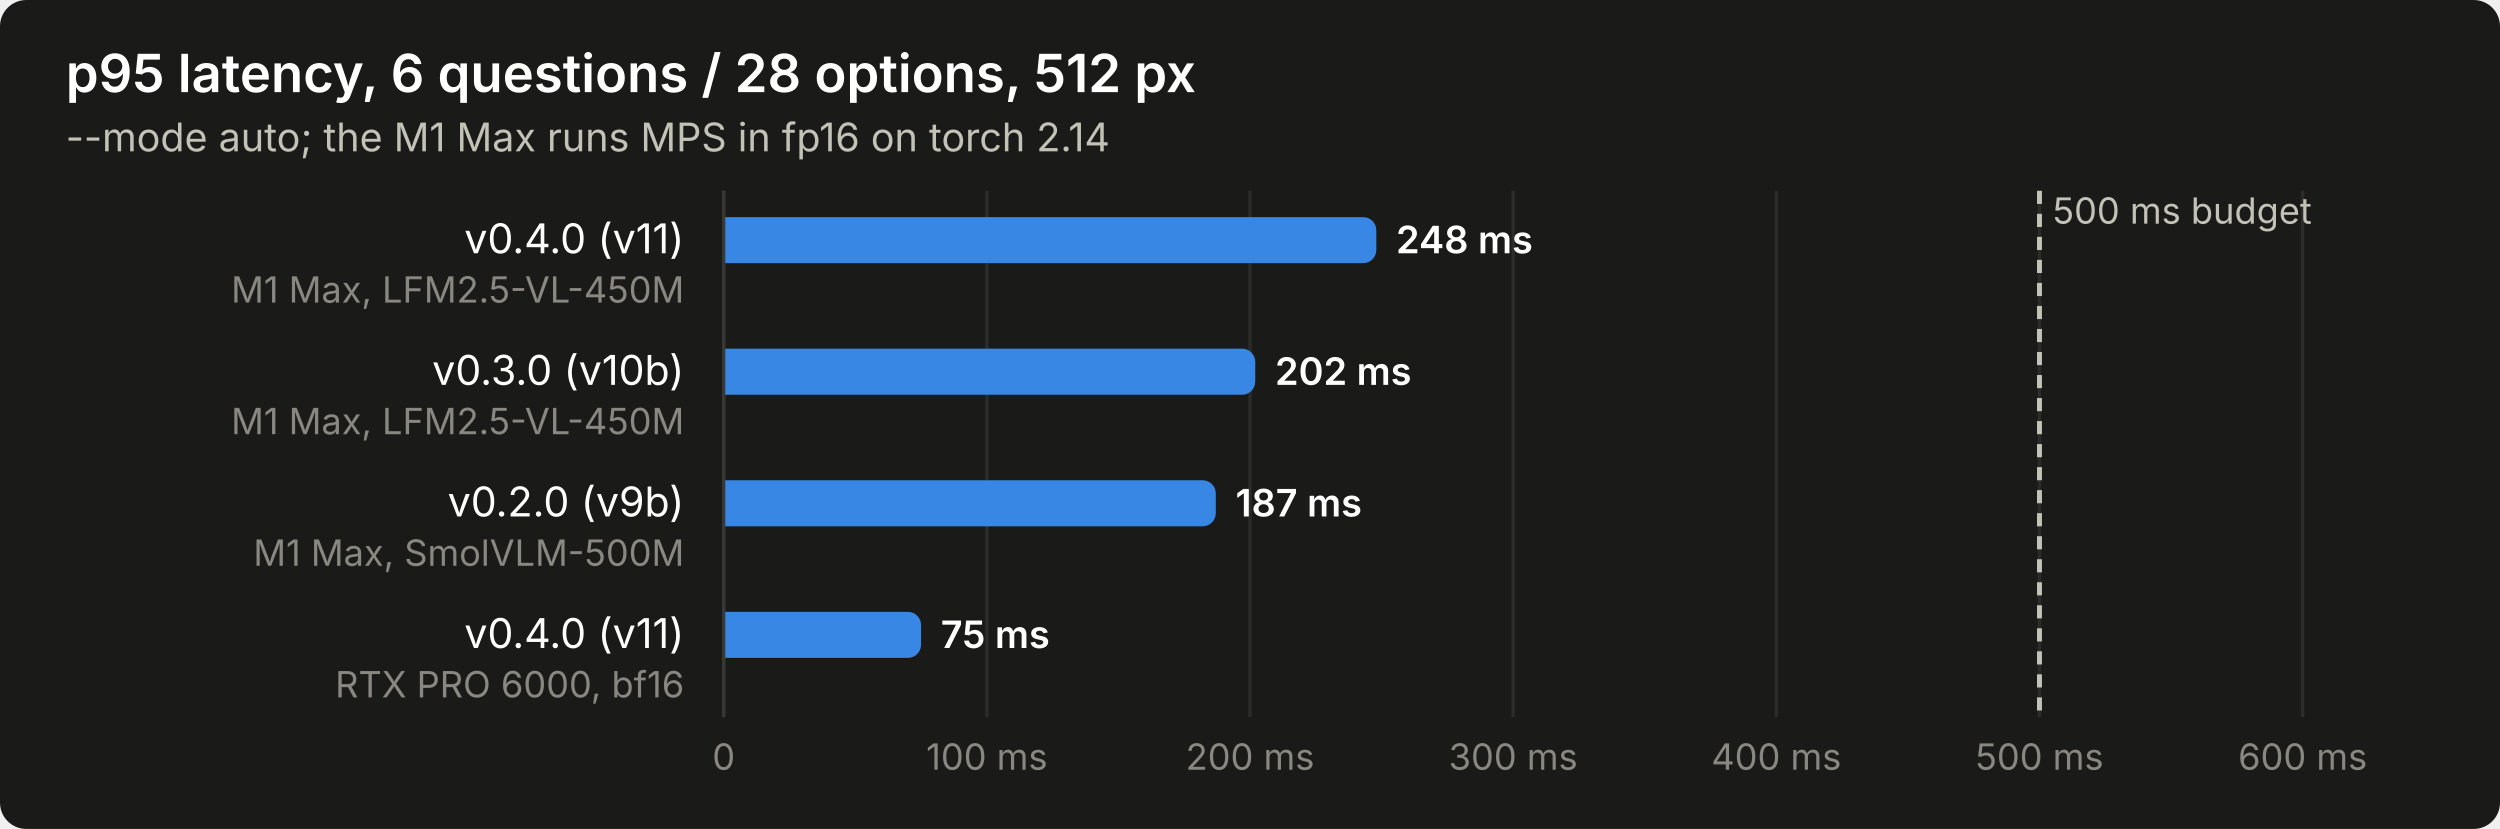
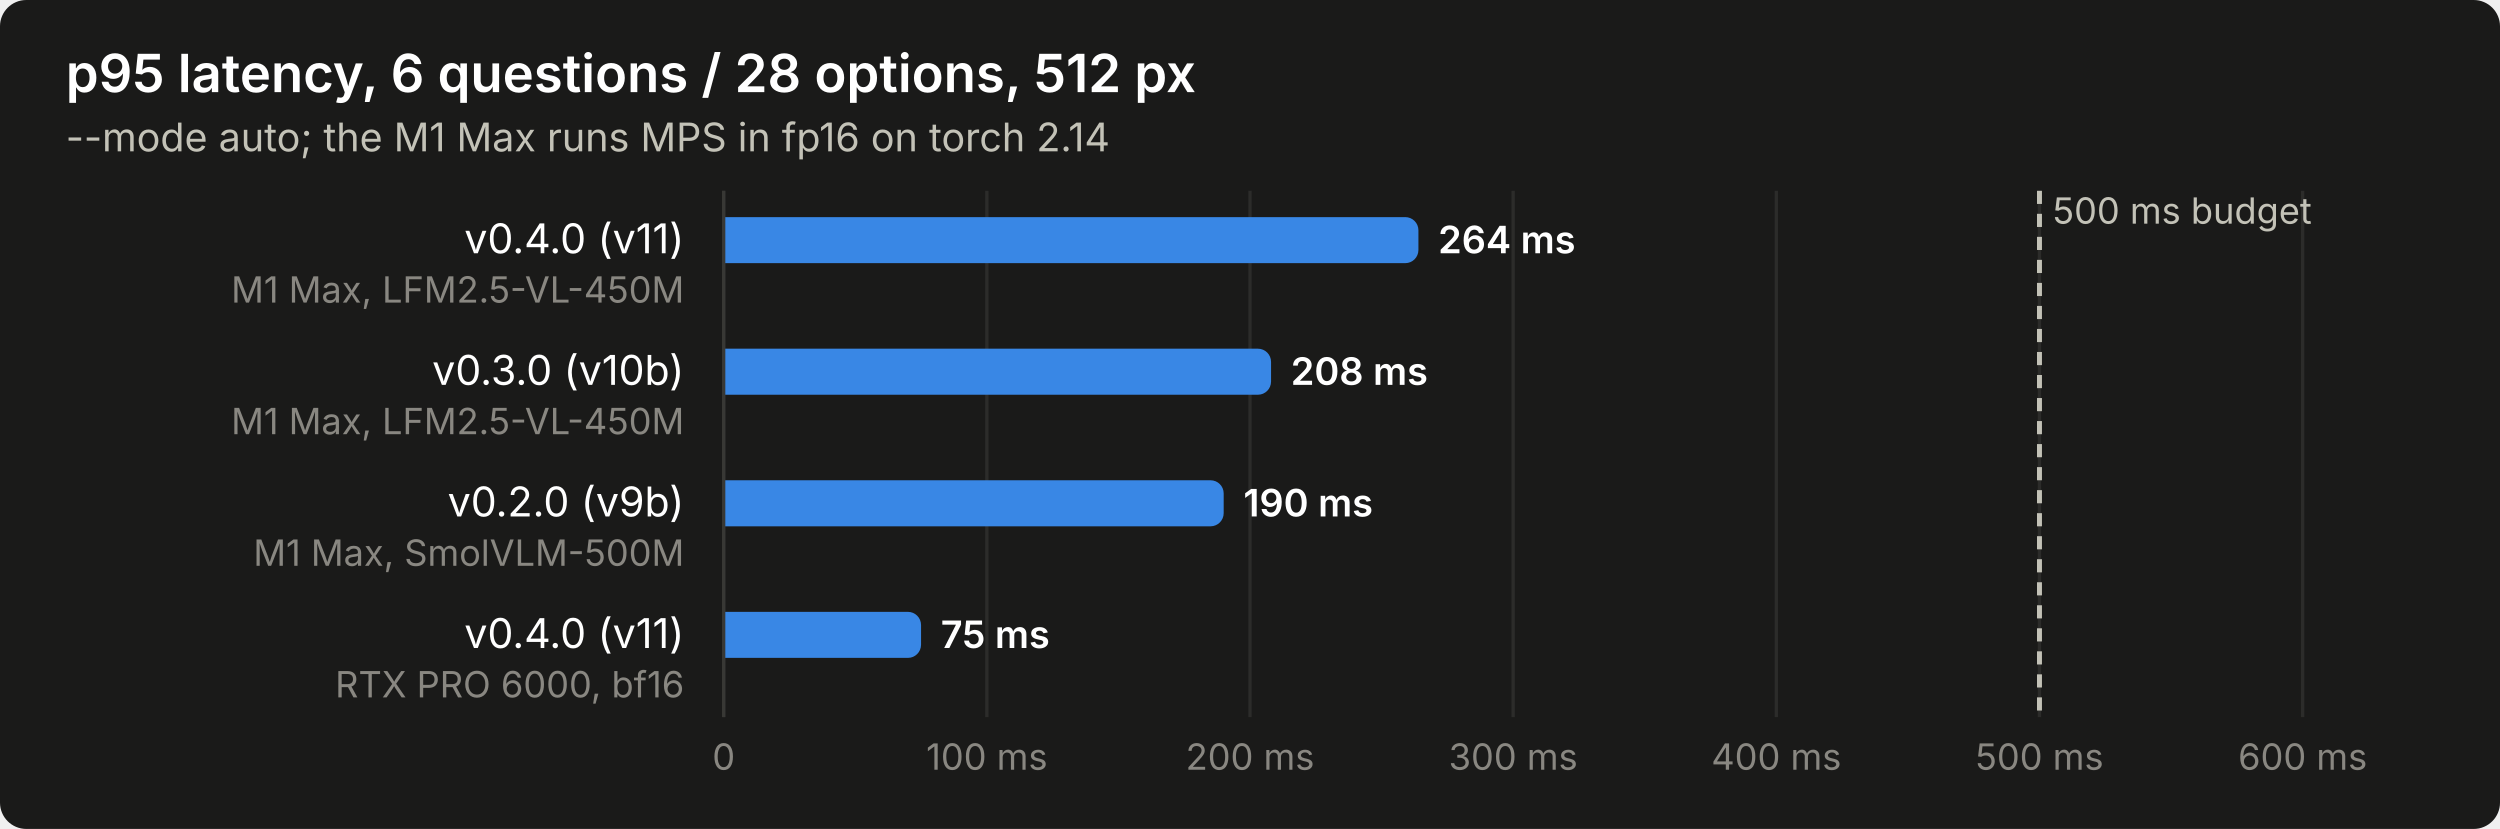
<svg xmlns="http://www.w3.org/2000/svg" width="760" height="252" viewBox="0 0 760 252" font-family="system-ui,-apple-system,Segoe UI,sans-serif">
  <rect width="760" height="252" fill="#1a1a19" rx="8" />
  <text x="20" y="28" font-size="16" font-weight="600" fill="#ffffff">p95 latency, 6 questions / 28 options, 512 px</text>
  <text x="20" y="46" font-size="12" fill="#c3c2b7">--mode auto; the M1 Max runs MPS in fp16 on torch 2.14</text>
  <line x1="220.0" x2="220.0" y1="58" y2="218" stroke="#2c2c2a" stroke-width="1" />
  <text x="220.0" y="234" font-size="11" fill="#898781" text-anchor="middle">0</text>
  <line x1="300.0" x2="300.0" y1="58" y2="218" stroke="#2c2c2a" stroke-width="1" />
  <text x="300.0" y="234" font-size="11" fill="#898781" text-anchor="middle">100 ms</text>
  <line x1="380.0" x2="380.0" y1="58" y2="218" stroke="#2c2c2a" stroke-width="1" />
  <text x="380.0" y="234" font-size="11" fill="#898781" text-anchor="middle">200 ms</text>
  <line x1="460.0" x2="460.0" y1="58" y2="218" stroke="#2c2c2a" stroke-width="1" />
  <text x="460.0" y="234" font-size="11" fill="#898781" text-anchor="middle">300 ms</text>
  <line x1="540.0" x2="540.0" y1="58" y2="218" stroke="#2c2c2a" stroke-width="1" />
  <text x="540.0" y="234" font-size="11" fill="#898781" text-anchor="middle">400 ms</text>
  <line x1="620.0" x2="620.0" y1="58" y2="218" stroke="#2c2c2a" stroke-width="1" />
  <text x="620.0" y="234" font-size="11" fill="#898781" text-anchor="middle">500 ms</text>
  <line x1="700.0" x2="700.0" y1="58" y2="218" stroke="#2c2c2a" stroke-width="1" />
  <text x="700.0" y="234" font-size="11" fill="#898781" text-anchor="middle">600 ms</text>
  <line x1="620.0" x2="620.0" y1="58" y2="218" stroke="#c3c2b7" stroke-width="1.5" stroke-dasharray="4 3" />
  <text x="624.0" y="68" font-size="11" fill="#c3c2b7">500 ms budget</text>
  <text x="208" y="77" font-size="12.5" fill="#ffffff" text-anchor="end">v0.4.0 (v11)</text>
  <text x="208" y="92" font-size="11" fill="#898781" text-anchor="end">M1 Max, LFM2.5-VL-450M</text>
  <g>
-     <path d="M220,66 H414.4 A4,4 0 0 1 418.4,70 V76 A4,4 0 0 1 414.4,80 H220 Z" fill="#3987e5" />
+     <path d="M220,66 H427.2 A4,4 0 0 1 431.2,70 V76 A4,4 0 0 1 427.2,80 H220 Z" fill="#3987e5" />
  </g>
-   <text x="424.4" y="77" font-size="11.5" font-weight="600" fill="#ffffff">248 ms</text>
+   <text x="437.2" y="77" font-size="11.5" font-weight="600" fill="#ffffff">264 ms</text>
  <text x="208" y="117" font-size="12.5" fill="#ffffff" text-anchor="end">v0.3.0 (v10b)</text>
  <text x="208" y="132" font-size="11" fill="#898781" text-anchor="end">M1 Max, LFM2.5-VL-450M</text>
  <g>
-     <path d="M220,106 H377.6 A4,4 0 0 1 381.6,110 V116 A4,4 0 0 1 377.6,120 H220 Z" fill="#3987e5" />
+     <path d="M220,106 H382.4 A4,4 0 0 1 386.4,110 V116 A4,4 0 0 1 382.4,120 H220 Z" fill="#3987e5" />
  </g>
-   <text x="387.6" y="117" font-size="11.5" font-weight="600" fill="#ffffff">202 ms</text>
+   <text x="392.4" y="117" font-size="11.5" font-weight="600" fill="#ffffff">208 ms</text>
  <text x="208" y="157" font-size="12.5" fill="#ffffff" text-anchor="end">v0.2.0 (v9b)</text>
  <text x="208" y="172" font-size="11" fill="#898781" text-anchor="end">M1 Max, SmolVLM-500M</text>
  <g>
-     <path d="M220,146 H365.6 A4,4 0 0 1 369.6,150 V156 A4,4 0 0 1 365.6,160 H220 Z" fill="#3987e5" />
+     <path d="M220,146 H368.0 A4,4 0 0 1 372.0,150 V156 A4,4 0 0 1 368.0,160 H220 Z" fill="#3987e5" />
  </g>
-   <text x="375.6" y="157" font-size="11.5" font-weight="600" fill="#ffffff">187 ms</text>
+   <text x="378.0" y="157" font-size="11.5" font-weight="600" fill="#ffffff">190 ms</text>
  <text x="208" y="197" font-size="12.5" fill="#ffffff" text-anchor="end">v0.4.0 (v11)</text>
  <text x="208" y="212" font-size="11" fill="#898781" text-anchor="end">RTX PRO 6000, bf16</text>
  <g>
    <path d="M220,186 H276.0 A4,4 0 0 1 280.0,190 V196 A4,4 0 0 1 276.0,200 H220 Z" fill="#3987e5" />
  </g>
  <text x="286.0" y="197" font-size="11.5" font-weight="600" fill="#ffffff">75 ms</text>
  <line x1="220" x2="220" y1="58" y2="218" stroke="#383835" stroke-width="1" />
</svg>
